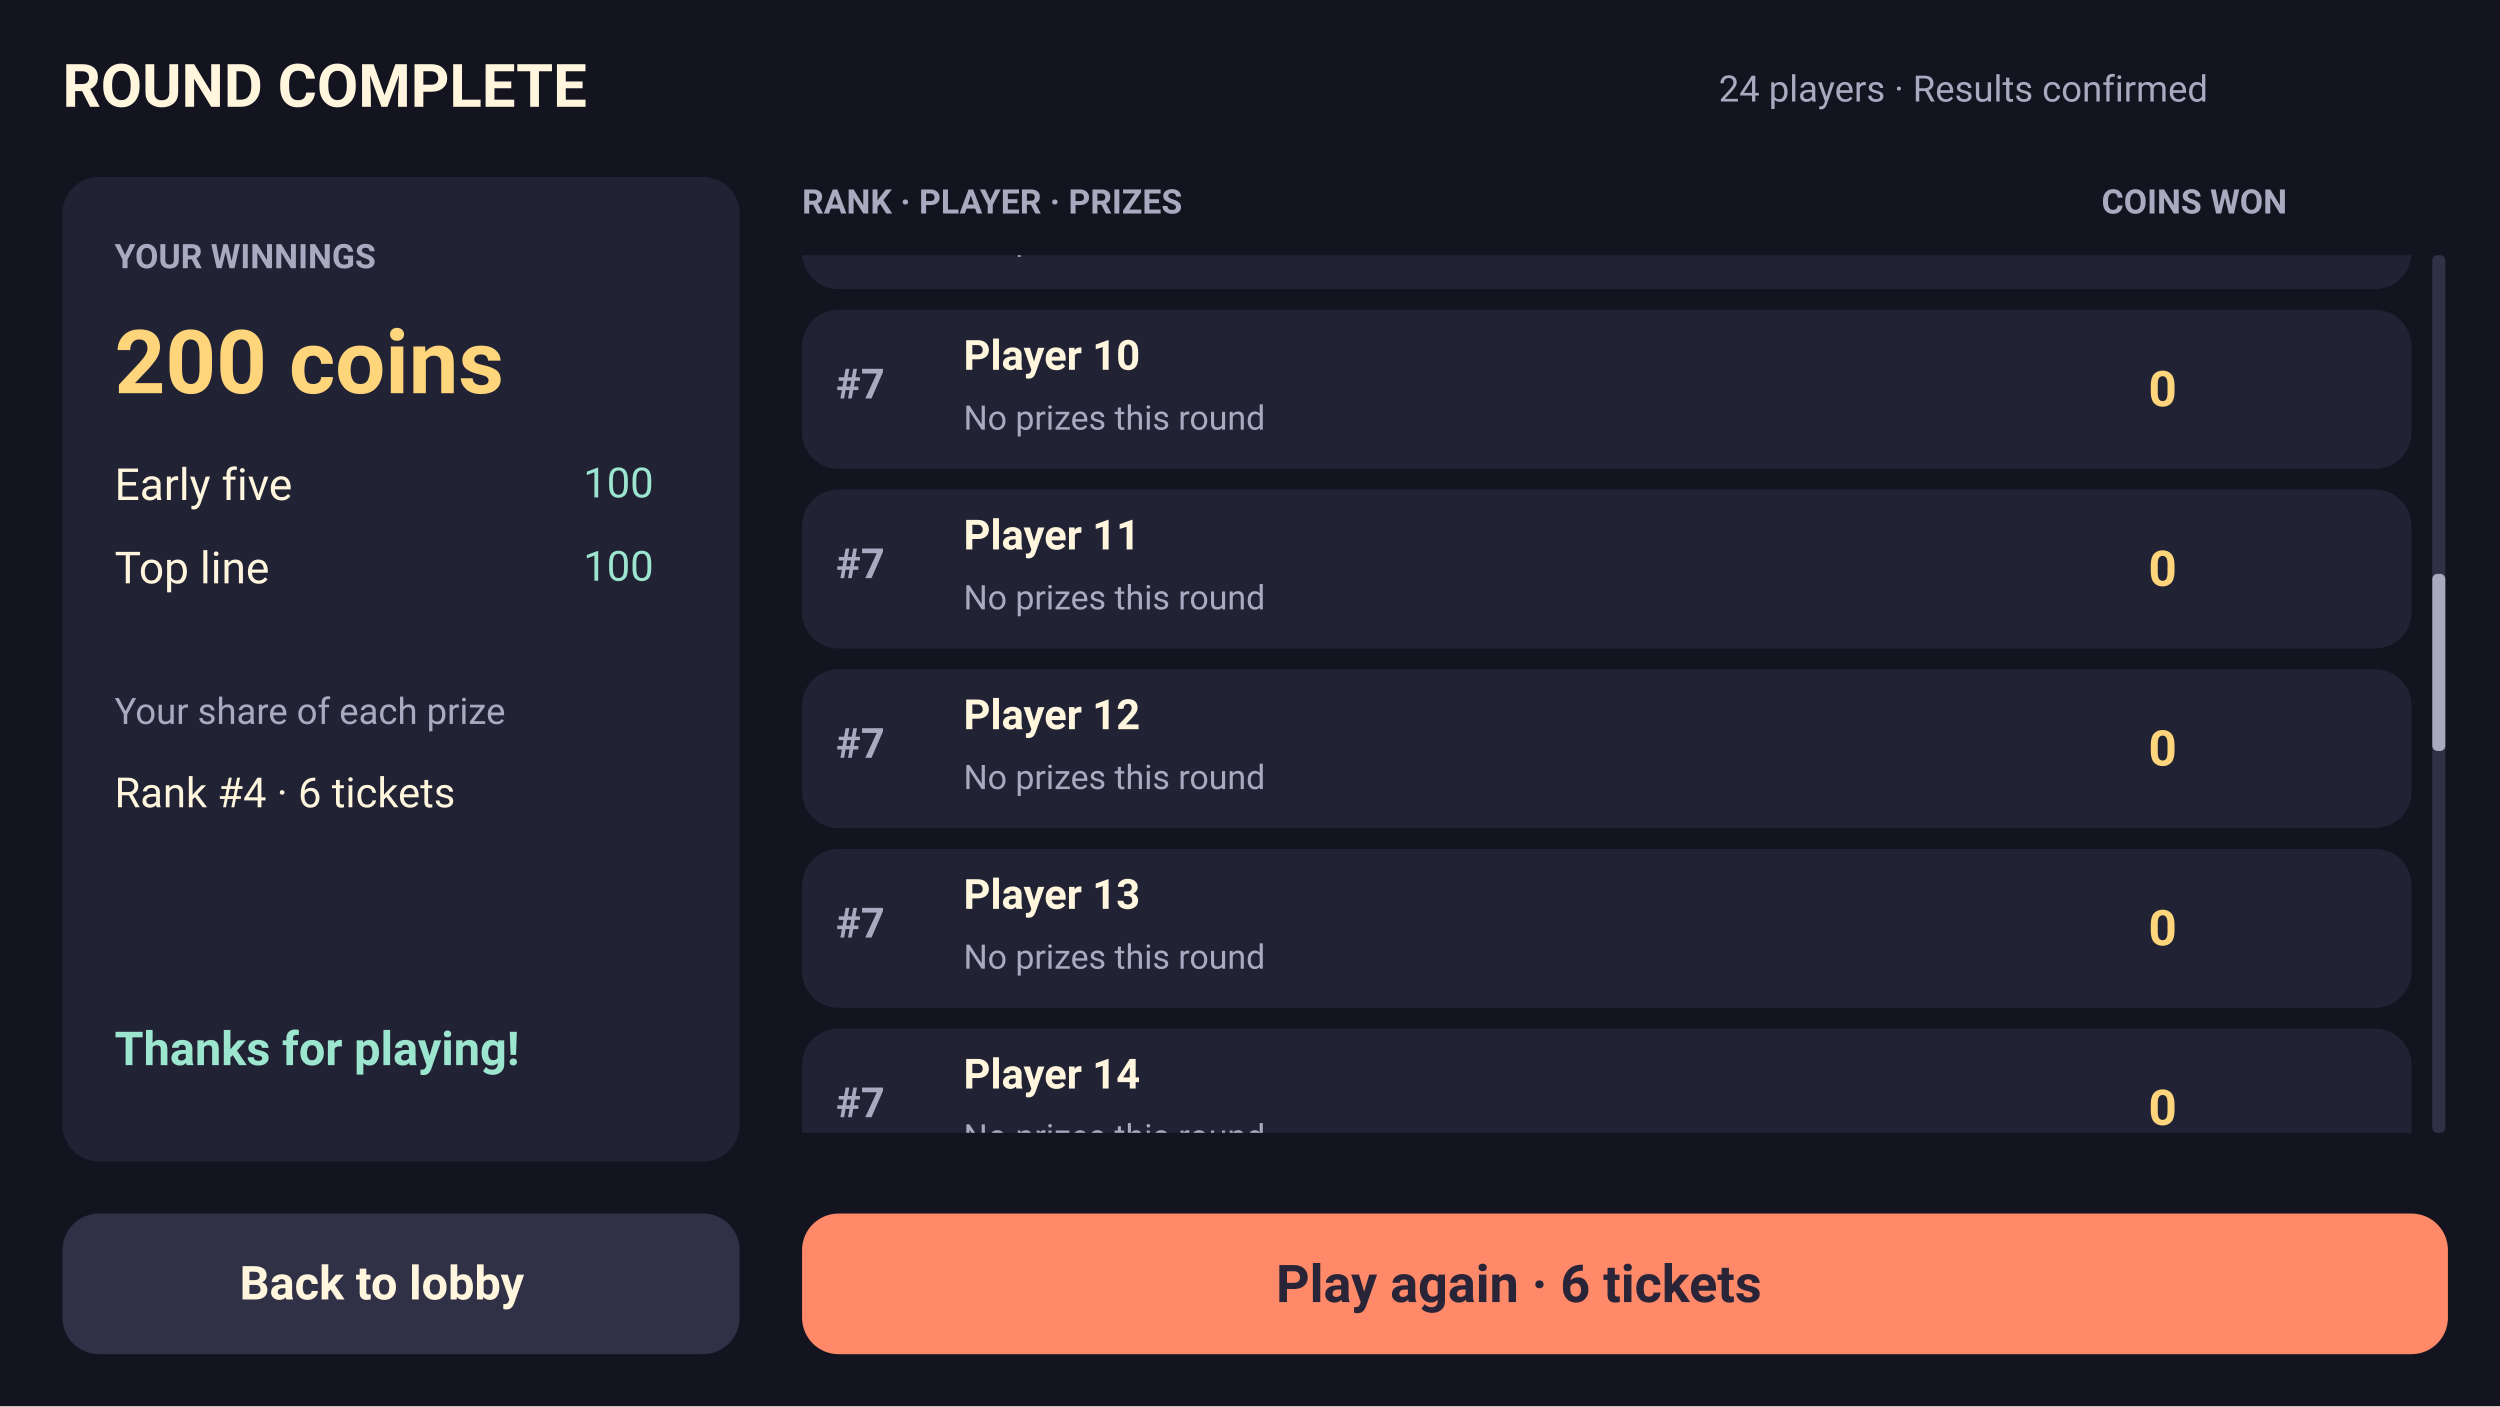
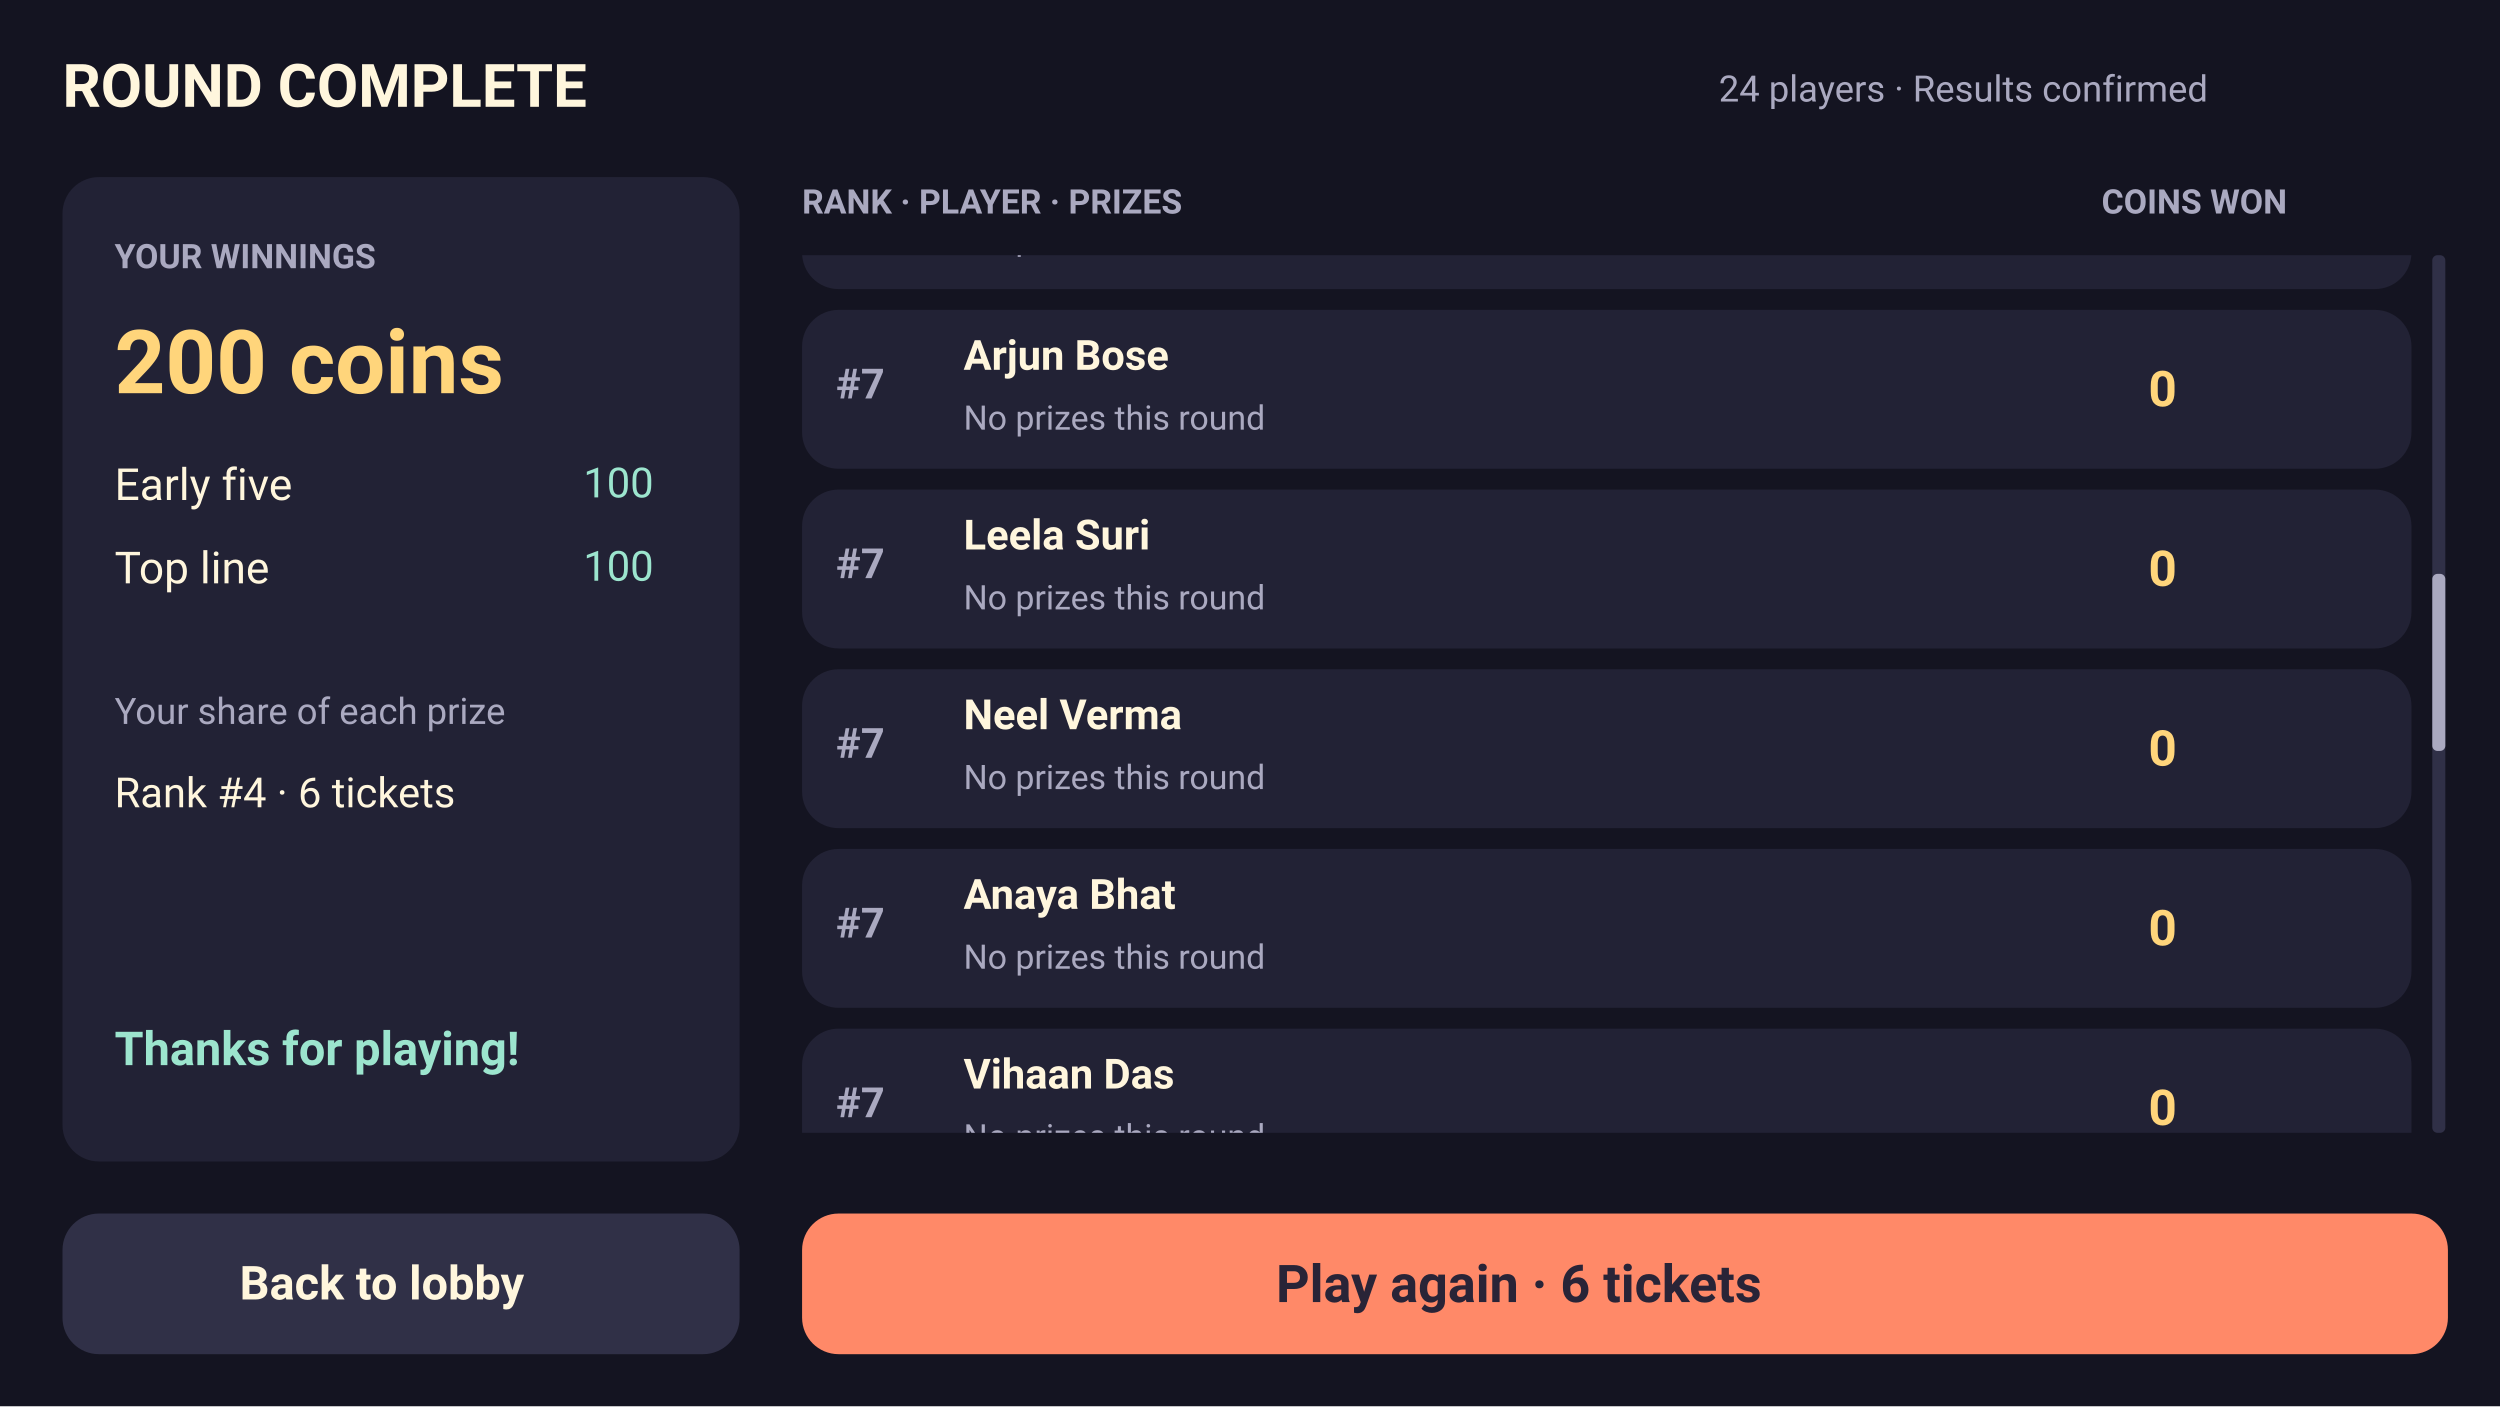
<svg xmlns="http://www.w3.org/2000/svg" width="960" height="540" viewBox="0 0 960 540">
  <rect width="960" height="540" fill="#141421" />
  <text x="24" y="41" font-family="Segoe UI,Roboto,sans-serif" font-size="23" font-weight="700" fill="#FFF6DD">ROUND COMPLETE</text>
  <text x="660" y="39" font-family="Segoe UI,Roboto,sans-serif" font-size="14" font-weight="400" fill="#AAA9C0">24 players · Results confirmed</text>
  <rect x="24" y="68" width="260" height="378" rx="14" fill="#222235" />
  <text x="44" y="103" font-family="Segoe UI,Roboto,sans-serif" font-size="13" font-weight="700" fill="#AAA9C0">YOUR WINNINGS</text>
  <text x="44" y="151" font-family="Segoe UI,Roboto,sans-serif" font-size="34" font-weight="700" fill="#FFD57B">200 coins</text>
  <text x="44" y="192" font-family="Segoe UI,Roboto,sans-serif" font-size="17" font-weight="400" fill="#FFF6DD">Early five</text>
  <text x="224" y="191" font-family="Segoe UI,Roboto,sans-serif" font-size="16" font-weight="400" fill="#9CE5CE">100</text>
  <text x="44" y="224" font-family="Segoe UI,Roboto,sans-serif" font-size="17" font-weight="400" fill="#FFF6DD">Top line</text>
  <text x="224" y="223" font-family="Segoe UI,Roboto,sans-serif" font-size="16" font-weight="400" fill="#9CE5CE">100</text>
  <text x="44" y="278" font-family="Segoe UI,Roboto,sans-serif" font-size="14" font-weight="400" fill="#AAA9C0">Your share of each prize</text>
  <text x="44" y="310" font-family="Segoe UI,Roboto,sans-serif" font-size="16" font-weight="400" fill="#FFF6DD">Rank #4 · 6 tickets</text>
  <text x="44" y="409" font-family="Segoe UI,Roboto,sans-serif" font-size="18" font-weight="700" fill="#9CE5CE">Thanks for playing!</text>
  <text x="308" y="82" font-family="Segoe UI,Roboto,sans-serif" font-size="13" font-weight="700" fill="#AAA9C0">RANK · PLAYER · PRIZES</text>
  <text x="807" y="82" font-family="Segoe UI,Roboto,sans-serif" font-size="13" font-weight="700" fill="#AAA9C0">COINS WON</text>
  <defs>
    <clipPath id="roster">
      <rect x="308" y="98" width="632" height="337" />
    </clipPath>
  </defs>
  <g clip-path="url(#roster)">
    <rect x="308" y="-502" width="618" height="61" rx="14" fill="#222235" />
    <text x="321" y="-468" font-family="Segoe UI,Roboto,sans-serif" font-size="16" font-weight="700" fill="#AAA9C0">#1</text>
-     <text x="370" y="-479" font-family="Segoe UI,Roboto,sans-serif" font-size="16" font-weight="700" fill="#FFF6DD">Player 2</text>
+     <text x="370" y="-479" font-family="Segoe UI,Roboto,sans-serif" font-size="16" font-weight="700" fill="#FFF6DD">Tara Rao</text>
    <text x="370" y="-456" font-family="Segoe UI,Roboto,sans-serif" font-size="13" font-weight="400" fill="#AAA9C0">Full house</text>
    <text x="825" y="-465" font-family="Segoe UI,Roboto,sans-serif" font-size="19" font-weight="700" fill="#FFD57B">500</text>
    <rect x="308" y="-433" width="618" height="61" rx="14" fill="#222235" />
    <text x="321" y="-399" font-family="Segoe UI,Roboto,sans-serif" font-size="16" font-weight="700" fill="#AAA9C0">#1</text>
-     <text x="370" y="-410" font-family="Segoe UI,Roboto,sans-serif" font-size="16" font-weight="700" fill="#FFF6DD">Computer 1</text>
+     <text x="370" y="-410" font-family="Segoe UI,Roboto,sans-serif" font-size="16" font-weight="700" fill="#FFF6DD">Aarav Mehta</text>
    <text x="370" y="-387" font-family="Segoe UI,Roboto,sans-serif" font-size="13" font-weight="400" fill="#AAA9C0">Full house</text>
    <text x="825" y="-396" font-family="Segoe UI,Roboto,sans-serif" font-size="19" font-weight="700" fill="#FFD57B">500</text>
    <rect x="308" y="-364" width="618" height="61" rx="14" fill="#222235" />
    <text x="321" y="-330" font-family="Segoe UI,Roboto,sans-serif" font-size="16" font-weight="700" fill="#AAA9C0">#1</text>
-     <text x="370" y="-341" font-family="Segoe UI,Roboto,sans-serif" font-size="16" font-weight="700" fill="#FFF6DD">Player 4</text>
+     <text x="370" y="-341" font-family="Segoe UI,Roboto,sans-serif" font-size="16" font-weight="700" fill="#FFF6DD">Kabir Shah</text>
    <text x="370" y="-318" font-family="Segoe UI,Roboto,sans-serif" font-size="13" font-weight="400" fill="#AAA9C0">Full house</text>
    <text x="825" y="-327" font-family="Segoe UI,Roboto,sans-serif" font-size="19" font-weight="700" fill="#FFD57B">500</text>
    <rect x="308" y="-295" width="618" height="61" rx="14" fill="#9CE5CE" />
    <text x="321" y="-261" font-family="Segoe UI,Roboto,sans-serif" font-size="16" font-weight="700" fill="#292437">#4</text>
    <text x="370" y="-272" font-family="Segoe UI,Roboto,sans-serif" font-size="16" font-weight="700" fill="#292437">You</text>
    <text x="370" y="-249" font-family="Segoe UI,Roboto,sans-serif" font-size="13" font-weight="400" fill="#292437">Early five · Top line</text>
    <text x="825" y="-258" font-family="Segoe UI,Roboto,sans-serif" font-size="19" font-weight="700" fill="#292437">200</text>
    <rect x="308" y="-226" width="618" height="61" rx="14" fill="#222235" />
    <text x="321" y="-192" font-family="Segoe UI,Roboto,sans-serif" font-size="16" font-weight="700" fill="#AAA9C0">#4</text>
-     <text x="370" y="-203" font-family="Segoe UI,Roboto,sans-serif" font-size="16" font-weight="700" fill="#FFF6DD">Player 5</text>
+     <text x="370" y="-203" font-family="Segoe UI,Roboto,sans-serif" font-size="16" font-weight="700" fill="#FFF6DD">Noor Sen</text>
    <text x="370" y="-180" font-family="Segoe UI,Roboto,sans-serif" font-size="13" font-weight="400" fill="#AAA9C0">Corners · Middle line</text>
    <text x="825" y="-189" font-family="Segoe UI,Roboto,sans-serif" font-size="19" font-weight="700" fill="#FFD57B">200</text>
    <rect x="308" y="-157" width="618" height="61" rx="14" fill="#222235" />
    <text x="321" y="-123" font-family="Segoe UI,Roboto,sans-serif" font-size="16" font-weight="700" fill="#AAA9C0">#6</text>
-     <text x="370" y="-134" font-family="Segoe UI,Roboto,sans-serif" font-size="16" font-weight="700" fill="#FFF6DD">Computer 2</text>
+     <text x="370" y="-134" font-family="Segoe UI,Roboto,sans-serif" font-size="16" font-weight="700" fill="#FFF6DD">Mira Nair</text>
    <text x="370" y="-111" font-family="Segoe UI,Roboto,sans-serif" font-size="13" font-weight="400" fill="#AAA9C0">Bottom line</text>
    <text x="825" y="-120" font-family="Segoe UI,Roboto,sans-serif" font-size="19" font-weight="700" fill="#FFD57B">100</text>
    <rect x="308" y="-88" width="618" height="61" rx="14" fill="#222235" />
    <text x="321" y="-54" font-family="Segoe UI,Roboto,sans-serif" font-size="16" font-weight="700" fill="#AAA9C0">#7</text>
-     <text x="370" y="-65" font-family="Segoe UI,Roboto,sans-serif" font-size="16" font-weight="700" fill="#FFF6DD">Player 7</text>
+     <text x="370" y="-65" font-family="Segoe UI,Roboto,sans-serif" font-size="16" font-weight="700" fill="#FFF6DD">Dev Sethi</text>
    <text x="370" y="-42" font-family="Segoe UI,Roboto,sans-serif" font-size="13" font-weight="400" fill="#AAA9C0">No prizes this round</text>
    <text x="825" y="-51" font-family="Segoe UI,Roboto,sans-serif" font-size="19" font-weight="700" fill="#FFD57B">0</text>
    <rect x="308" y="-19" width="618" height="61" rx="14" fill="#222235" />
    <text x="321" y="15" font-family="Segoe UI,Roboto,sans-serif" font-size="16" font-weight="700" fill="#AAA9C0">#7</text>
-     <text x="370" y="4" font-family="Segoe UI,Roboto,sans-serif" font-size="16" font-weight="700" fill="#FFF6DD">Player 8</text>
+     <text x="370" y="4" font-family="Segoe UI,Roboto,sans-serif" font-size="16" font-weight="700" fill="#FFF6DD">Rohan Patel</text>
    <text x="370" y="27" font-family="Segoe UI,Roboto,sans-serif" font-size="13" font-weight="400" fill="#AAA9C0">No prizes this round</text>
    <text x="825" y="18" font-family="Segoe UI,Roboto,sans-serif" font-size="19" font-weight="700" fill="#FFD57B">0</text>
    <rect x="308" y="50" width="618" height="61" rx="14" fill="#222235" />
    <text x="321" y="84" font-family="Segoe UI,Roboto,sans-serif" font-size="16" font-weight="700" fill="#AAA9C0">#7</text>
-     <text x="370" y="73" font-family="Segoe UI,Roboto,sans-serif" font-size="16" font-weight="700" fill="#FFF6DD">Player 9</text>
+     <text x="370" y="73" font-family="Segoe UI,Roboto,sans-serif" font-size="16" font-weight="700" fill="#FFF6DD">Isha Joshi</text>
    <text x="370" y="96" font-family="Segoe UI,Roboto,sans-serif" font-size="13" font-weight="400" fill="#AAA9C0">No prizes this round</text>
    <text x="825" y="87" font-family="Segoe UI,Roboto,sans-serif" font-size="19" font-weight="700" fill="#FFD57B">0</text>
    <rect x="308" y="119" width="618" height="61" rx="14" fill="#222235" />
    <text x="321" y="153" font-family="Segoe UI,Roboto,sans-serif" font-size="16" font-weight="700" fill="#AAA9C0">#7</text>
-     <text x="370" y="142" font-family="Segoe UI,Roboto,sans-serif" font-size="16" font-weight="700" fill="#FFF6DD">Player 10</text>
+     <text x="370" y="142" font-family="Segoe UI,Roboto,sans-serif" font-size="16" font-weight="700" fill="#FFF6DD">Arjun Bose</text>
    <text x="370" y="165" font-family="Segoe UI,Roboto,sans-serif" font-size="13" font-weight="400" fill="#AAA9C0">No prizes this round</text>
    <text x="825" y="156" font-family="Segoe UI,Roboto,sans-serif" font-size="19" font-weight="700" fill="#FFD57B">0</text>
    <rect x="308" y="188" width="618" height="61" rx="14" fill="#222235" />
    <text x="321" y="222" font-family="Segoe UI,Roboto,sans-serif" font-size="16" font-weight="700" fill="#AAA9C0">#7</text>
-     <text x="370" y="211" font-family="Segoe UI,Roboto,sans-serif" font-size="16" font-weight="700" fill="#FFF6DD">Player 11</text>
+     <text x="370" y="211" font-family="Segoe UI,Roboto,sans-serif" font-size="16" font-weight="700" fill="#FFF6DD">Leela Suri</text>
    <text x="370" y="234" font-family="Segoe UI,Roboto,sans-serif" font-size="13" font-weight="400" fill="#AAA9C0">No prizes this round</text>
    <text x="825" y="225" font-family="Segoe UI,Roboto,sans-serif" font-size="19" font-weight="700" fill="#FFD57B">0</text>
    <rect x="308" y="257" width="618" height="61" rx="14" fill="#222235" />
    <text x="321" y="291" font-family="Segoe UI,Roboto,sans-serif" font-size="16" font-weight="700" fill="#AAA9C0">#7</text>
-     <text x="370" y="280" font-family="Segoe UI,Roboto,sans-serif" font-size="16" font-weight="700" fill="#FFF6DD">Player 12</text>
+     <text x="370" y="280" font-family="Segoe UI,Roboto,sans-serif" font-size="16" font-weight="700" fill="#FFF6DD">Neel Verma</text>
    <text x="370" y="303" font-family="Segoe UI,Roboto,sans-serif" font-size="13" font-weight="400" fill="#AAA9C0">No prizes this round</text>
    <text x="825" y="294" font-family="Segoe UI,Roboto,sans-serif" font-size="19" font-weight="700" fill="#FFD57B">0</text>
    <rect x="308" y="326" width="618" height="61" rx="14" fill="#222235" />
    <text x="321" y="360" font-family="Segoe UI,Roboto,sans-serif" font-size="16" font-weight="700" fill="#AAA9C0">#7</text>
-     <text x="370" y="349" font-family="Segoe UI,Roboto,sans-serif" font-size="16" font-weight="700" fill="#FFF6DD">Player 13</text>
+     <text x="370" y="349" font-family="Segoe UI,Roboto,sans-serif" font-size="16" font-weight="700" fill="#FFF6DD">Anaya Bhat</text>
    <text x="370" y="372" font-family="Segoe UI,Roboto,sans-serif" font-size="13" font-weight="400" fill="#AAA9C0">No prizes this round</text>
    <text x="825" y="363" font-family="Segoe UI,Roboto,sans-serif" font-size="19" font-weight="700" fill="#FFD57B">0</text>
    <rect x="308" y="395" width="618" height="61" rx="14" fill="#222235" />
    <text x="321" y="429" font-family="Segoe UI,Roboto,sans-serif" font-size="16" font-weight="700" fill="#AAA9C0">#7</text>
-     <text x="370" y="418" font-family="Segoe UI,Roboto,sans-serif" font-size="16" font-weight="700" fill="#FFF6DD">Player 14</text>
+     <text x="370" y="418" font-family="Segoe UI,Roboto,sans-serif" font-size="16" font-weight="700" fill="#FFF6DD">Vihaan Das</text>
    <text x="370" y="441" font-family="Segoe UI,Roboto,sans-serif" font-size="13" font-weight="400" fill="#AAA9C0">No prizes this round</text>
    <text x="825" y="432" font-family="Segoe UI,Roboto,sans-serif" font-size="19" font-weight="700" fill="#FFD57B">0</text>
    <rect x="308" y="464" width="618" height="61" rx="14" fill="#222235" />
    <text x="321" y="498" font-family="Segoe UI,Roboto,sans-serif" font-size="16" font-weight="700" fill="#AAA9C0">#7</text>
-     <text x="370" y="487" font-family="Segoe UI,Roboto,sans-serif" font-size="16" font-weight="700" fill="#FFF6DD">Player 15</text>
+     <text x="370" y="487" font-family="Segoe UI,Roboto,sans-serif" font-size="16" font-weight="700" fill="#FFF6DD">Diya Sinha</text>
    <text x="370" y="510" font-family="Segoe UI,Roboto,sans-serif" font-size="13" font-weight="400" fill="#AAA9C0">No prizes this round</text>
    <text x="825" y="501" font-family="Segoe UI,Roboto,sans-serif" font-size="19" font-weight="700" fill="#FFD57B">0</text>
    <rect x="308" y="533" width="618" height="61" rx="14" fill="#222235" />
    <text x="321" y="567" font-family="Segoe UI,Roboto,sans-serif" font-size="16" font-weight="700" fill="#AAA9C0">#7</text>
-     <text x="370" y="556" font-family="Segoe UI,Roboto,sans-serif" font-size="16" font-weight="700" fill="#FFF6DD">Player 16</text>
+     <text x="370" y="556" font-family="Segoe UI,Roboto,sans-serif" font-size="16" font-weight="700" fill="#FFF6DD">Samar Rana</text>
    <text x="370" y="579" font-family="Segoe UI,Roboto,sans-serif" font-size="13" font-weight="400" fill="#AAA9C0">No prizes this round</text>
    <text x="825" y="570" font-family="Segoe UI,Roboto,sans-serif" font-size="19" font-weight="700" fill="#FFD57B">0</text>
    <rect x="308" y="602" width="618" height="61" rx="14" fill="#222235" />
    <text x="321" y="636" font-family="Segoe UI,Roboto,sans-serif" font-size="16" font-weight="700" fill="#AAA9C0">#7</text>
-     <text x="370" y="625" font-family="Segoe UI,Roboto,sans-serif" font-size="16" font-weight="700" fill="#FFF6DD">Player 17</text>
+     <text x="370" y="625" font-family="Segoe UI,Roboto,sans-serif" font-size="16" font-weight="700" fill="#FFF6DD">Riya Mehta</text>
    <text x="370" y="648" font-family="Segoe UI,Roboto,sans-serif" font-size="13" font-weight="400" fill="#AAA9C0">No prizes this round</text>
    <text x="825" y="639" font-family="Segoe UI,Roboto,sans-serif" font-size="19" font-weight="700" fill="#FFD57B">0</text>
    <rect x="308" y="671" width="618" height="61" rx="14" fill="#222235" />
    <text x="321" y="705" font-family="Segoe UI,Roboto,sans-serif" font-size="16" font-weight="700" fill="#AAA9C0">#7</text>
-     <text x="370" y="694" font-family="Segoe UI,Roboto,sans-serif" font-size="16" font-weight="700" fill="#FFF6DD">Player 18</text>
+     <text x="370" y="694" font-family="Segoe UI,Roboto,sans-serif" font-size="16" font-weight="700" fill="#FFF6DD">Tara Shah</text>
    <text x="370" y="717" font-family="Segoe UI,Roboto,sans-serif" font-size="13" font-weight="400" fill="#AAA9C0">No prizes this round</text>
    <text x="825" y="708" font-family="Segoe UI,Roboto,sans-serif" font-size="19" font-weight="700" fill="#FFD57B">0</text>
    <rect x="308" y="740" width="618" height="61" rx="14" fill="#222235" />
    <text x="321" y="774" font-family="Segoe UI,Roboto,sans-serif" font-size="16" font-weight="700" fill="#AAA9C0">#7</text>
-     <text x="370" y="763" font-family="Segoe UI,Roboto,sans-serif" font-size="16" font-weight="700" fill="#FFF6DD">Player 19</text>
+     <text x="370" y="763" font-family="Segoe UI,Roboto,sans-serif" font-size="16" font-weight="700" fill="#FFF6DD">Kabir Sen</text>
    <text x="370" y="786" font-family="Segoe UI,Roboto,sans-serif" font-size="13" font-weight="400" fill="#AAA9C0">No prizes this round</text>
    <text x="825" y="777" font-family="Segoe UI,Roboto,sans-serif" font-size="19" font-weight="700" fill="#FFD57B">0</text>
    <rect x="308" y="809" width="618" height="61" rx="14" fill="#222235" />
    <text x="321" y="843" font-family="Segoe UI,Roboto,sans-serif" font-size="16" font-weight="700" fill="#AAA9C0">#7</text>
-     <text x="370" y="832" font-family="Segoe UI,Roboto,sans-serif" font-size="16" font-weight="700" fill="#FFF6DD">Player 20</text>
+     <text x="370" y="832" font-family="Segoe UI,Roboto,sans-serif" font-size="16" font-weight="700" fill="#FFF6DD">Noor Nair</text>
    <text x="370" y="855" font-family="Segoe UI,Roboto,sans-serif" font-size="13" font-weight="400" fill="#AAA9C0">No prizes this round</text>
    <text x="825" y="846" font-family="Segoe UI,Roboto,sans-serif" font-size="19" font-weight="700" fill="#FFD57B">0</text>
    <rect x="308" y="878" width="618" height="61" rx="14" fill="#222235" />
    <text x="321" y="912" font-family="Segoe UI,Roboto,sans-serif" font-size="16" font-weight="700" fill="#AAA9C0">#7</text>
-     <text x="370" y="901" font-family="Segoe UI,Roboto,sans-serif" font-size="16" font-weight="700" fill="#FFF6DD">Player 21</text>
+     <text x="370" y="901" font-family="Segoe UI,Roboto,sans-serif" font-size="16" font-weight="700" fill="#FFF6DD">Mira Rao</text>
    <text x="370" y="924" font-family="Segoe UI,Roboto,sans-serif" font-size="13" font-weight="400" fill="#AAA9C0">No prizes this round</text>
    <text x="825" y="915" font-family="Segoe UI,Roboto,sans-serif" font-size="19" font-weight="700" fill="#FFD57B">0</text>
    <rect x="308" y="947" width="618" height="61" rx="14" fill="#222235" />
    <text x="321" y="981" font-family="Segoe UI,Roboto,sans-serif" font-size="16" font-weight="700" fill="#AAA9C0">#7</text>
-     <text x="370" y="970" font-family="Segoe UI,Roboto,sans-serif" font-size="16" font-weight="700" fill="#FFF6DD">Player 22</text>
+     <text x="370" y="970" font-family="Segoe UI,Roboto,sans-serif" font-size="16" font-weight="700" fill="#FFF6DD">Dev Patel</text>
    <text x="370" y="993" font-family="Segoe UI,Roboto,sans-serif" font-size="13" font-weight="400" fill="#AAA9C0">No prizes this round</text>
    <text x="825" y="984" font-family="Segoe UI,Roboto,sans-serif" font-size="19" font-weight="700" fill="#FFD57B">0</text>
    <rect x="308" y="1016" width="618" height="61" rx="14" fill="#222235" />
    <text x="321" y="1050" font-family="Segoe UI,Roboto,sans-serif" font-size="16" font-weight="700" fill="#AAA9C0">#7</text>
-     <text x="370" y="1039" font-family="Segoe UI,Roboto,sans-serif" font-size="16" font-weight="700" fill="#FFF6DD">Player 23</text>
+     <text x="370" y="1039" font-family="Segoe UI,Roboto,sans-serif" font-size="16" font-weight="700" fill="#FFF6DD">Rohan Joshi</text>
    <text x="370" y="1062" font-family="Segoe UI,Roboto,sans-serif" font-size="13" font-weight="400" fill="#AAA9C0">No prizes this round</text>
    <text x="825" y="1053" font-family="Segoe UI,Roboto,sans-serif" font-size="19" font-weight="700" fill="#FFD57B">0</text>
    <rect x="308" y="1085" width="618" height="61" rx="14" fill="#222235" />
    <text x="321" y="1119" font-family="Segoe UI,Roboto,sans-serif" font-size="16" font-weight="700" fill="#AAA9C0">#7</text>
-     <text x="370" y="1108" font-family="Segoe UI,Roboto,sans-serif" font-size="16" font-weight="700" fill="#FFF6DD">Player 24</text>
+     <text x="370" y="1108" font-family="Segoe UI,Roboto,sans-serif" font-size="16" font-weight="700" fill="#FFF6DD">Isha Suri</text>
    <text x="370" y="1131" font-family="Segoe UI,Roboto,sans-serif" font-size="13" font-weight="400" fill="#AAA9C0">No prizes this round</text>
    <text x="825" y="1122" font-family="Segoe UI,Roboto,sans-serif" font-size="19" font-weight="700" fill="#FFD57B">0</text>
  </g>
  <rect x="934" y="98" width="5" height="337" rx="2" fill="#303047" />
  <rect x="934" y="220.365" width="5" height="68" rx="2" fill="#AAA9C0" />
  <rect x="24" y="466" width="260" height="54" rx="14" fill="#303047" />
  <text x="92" y="499" font-family="Segoe UI,Roboto,sans-serif" font-size="18" font-weight="700" fill="#FFF6DD">Back to lobby</text>
  <rect x="308" y="466" width="632" height="54" rx="14" fill="#FF8968" />
  <text x="490" y="500" font-family="Segoe UI,Roboto,sans-serif" font-size="20" font-weight="700" fill="#292437">Play again · 6 tickets</text>
</svg>
